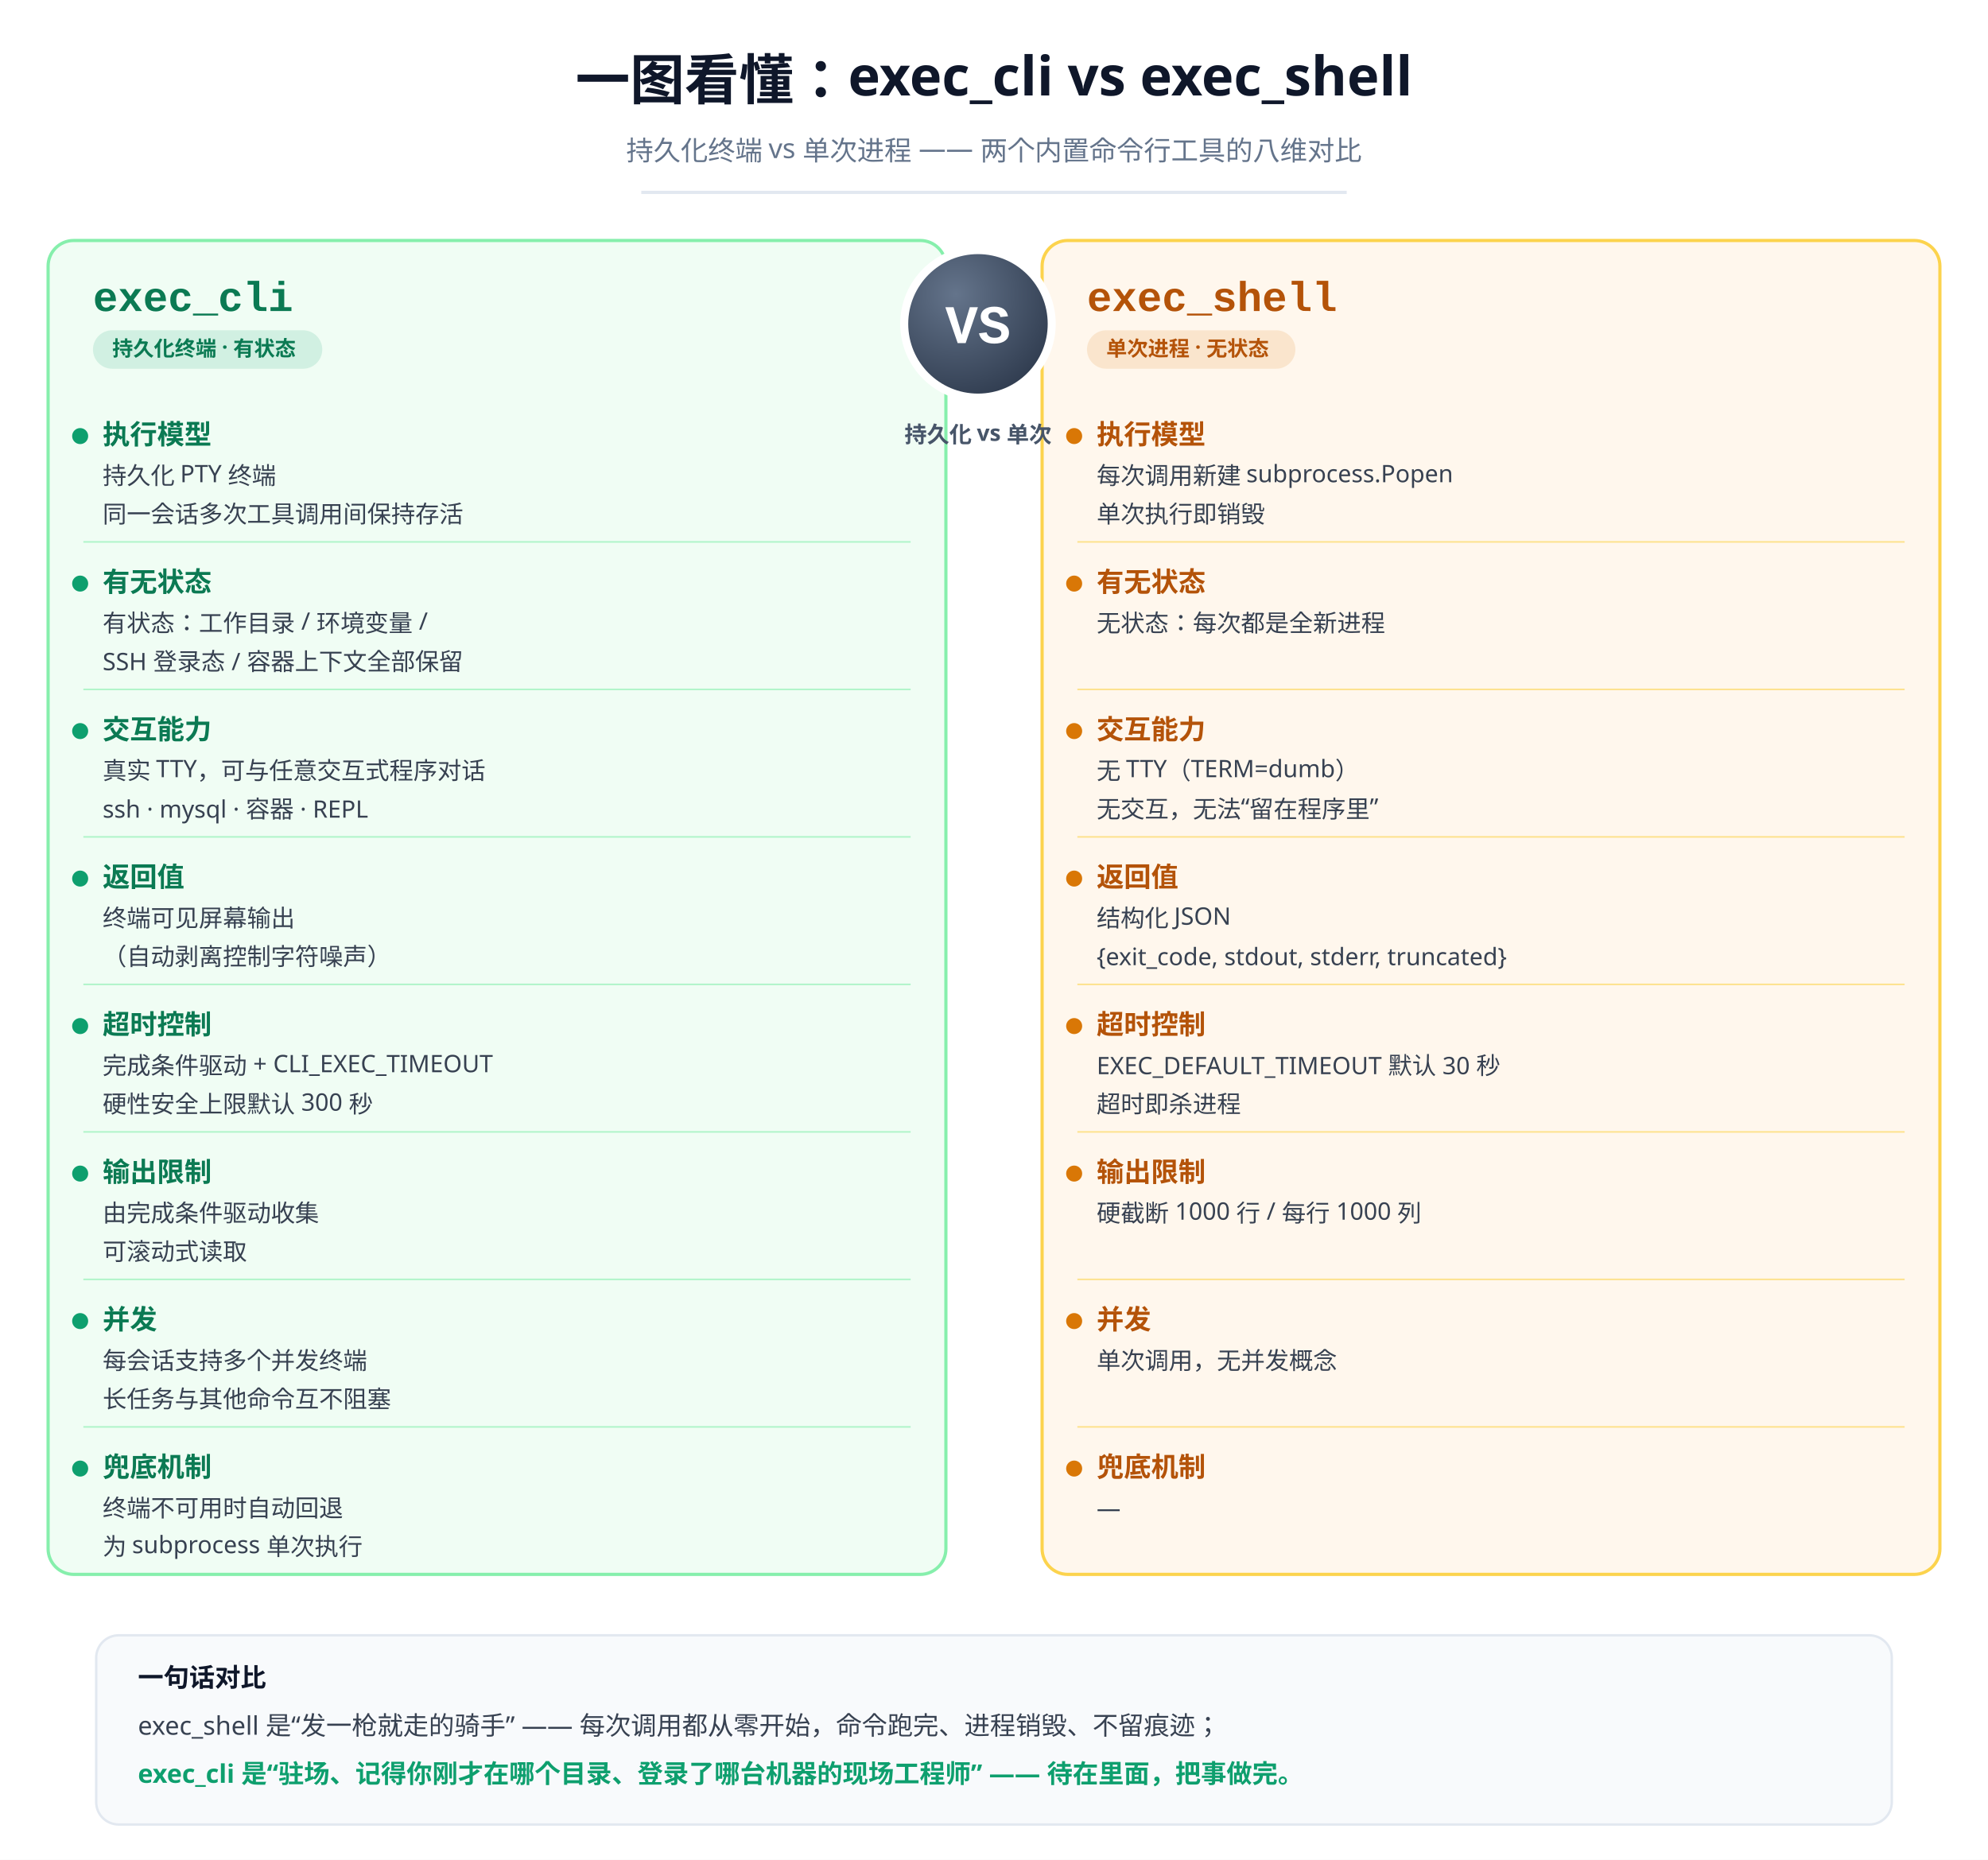
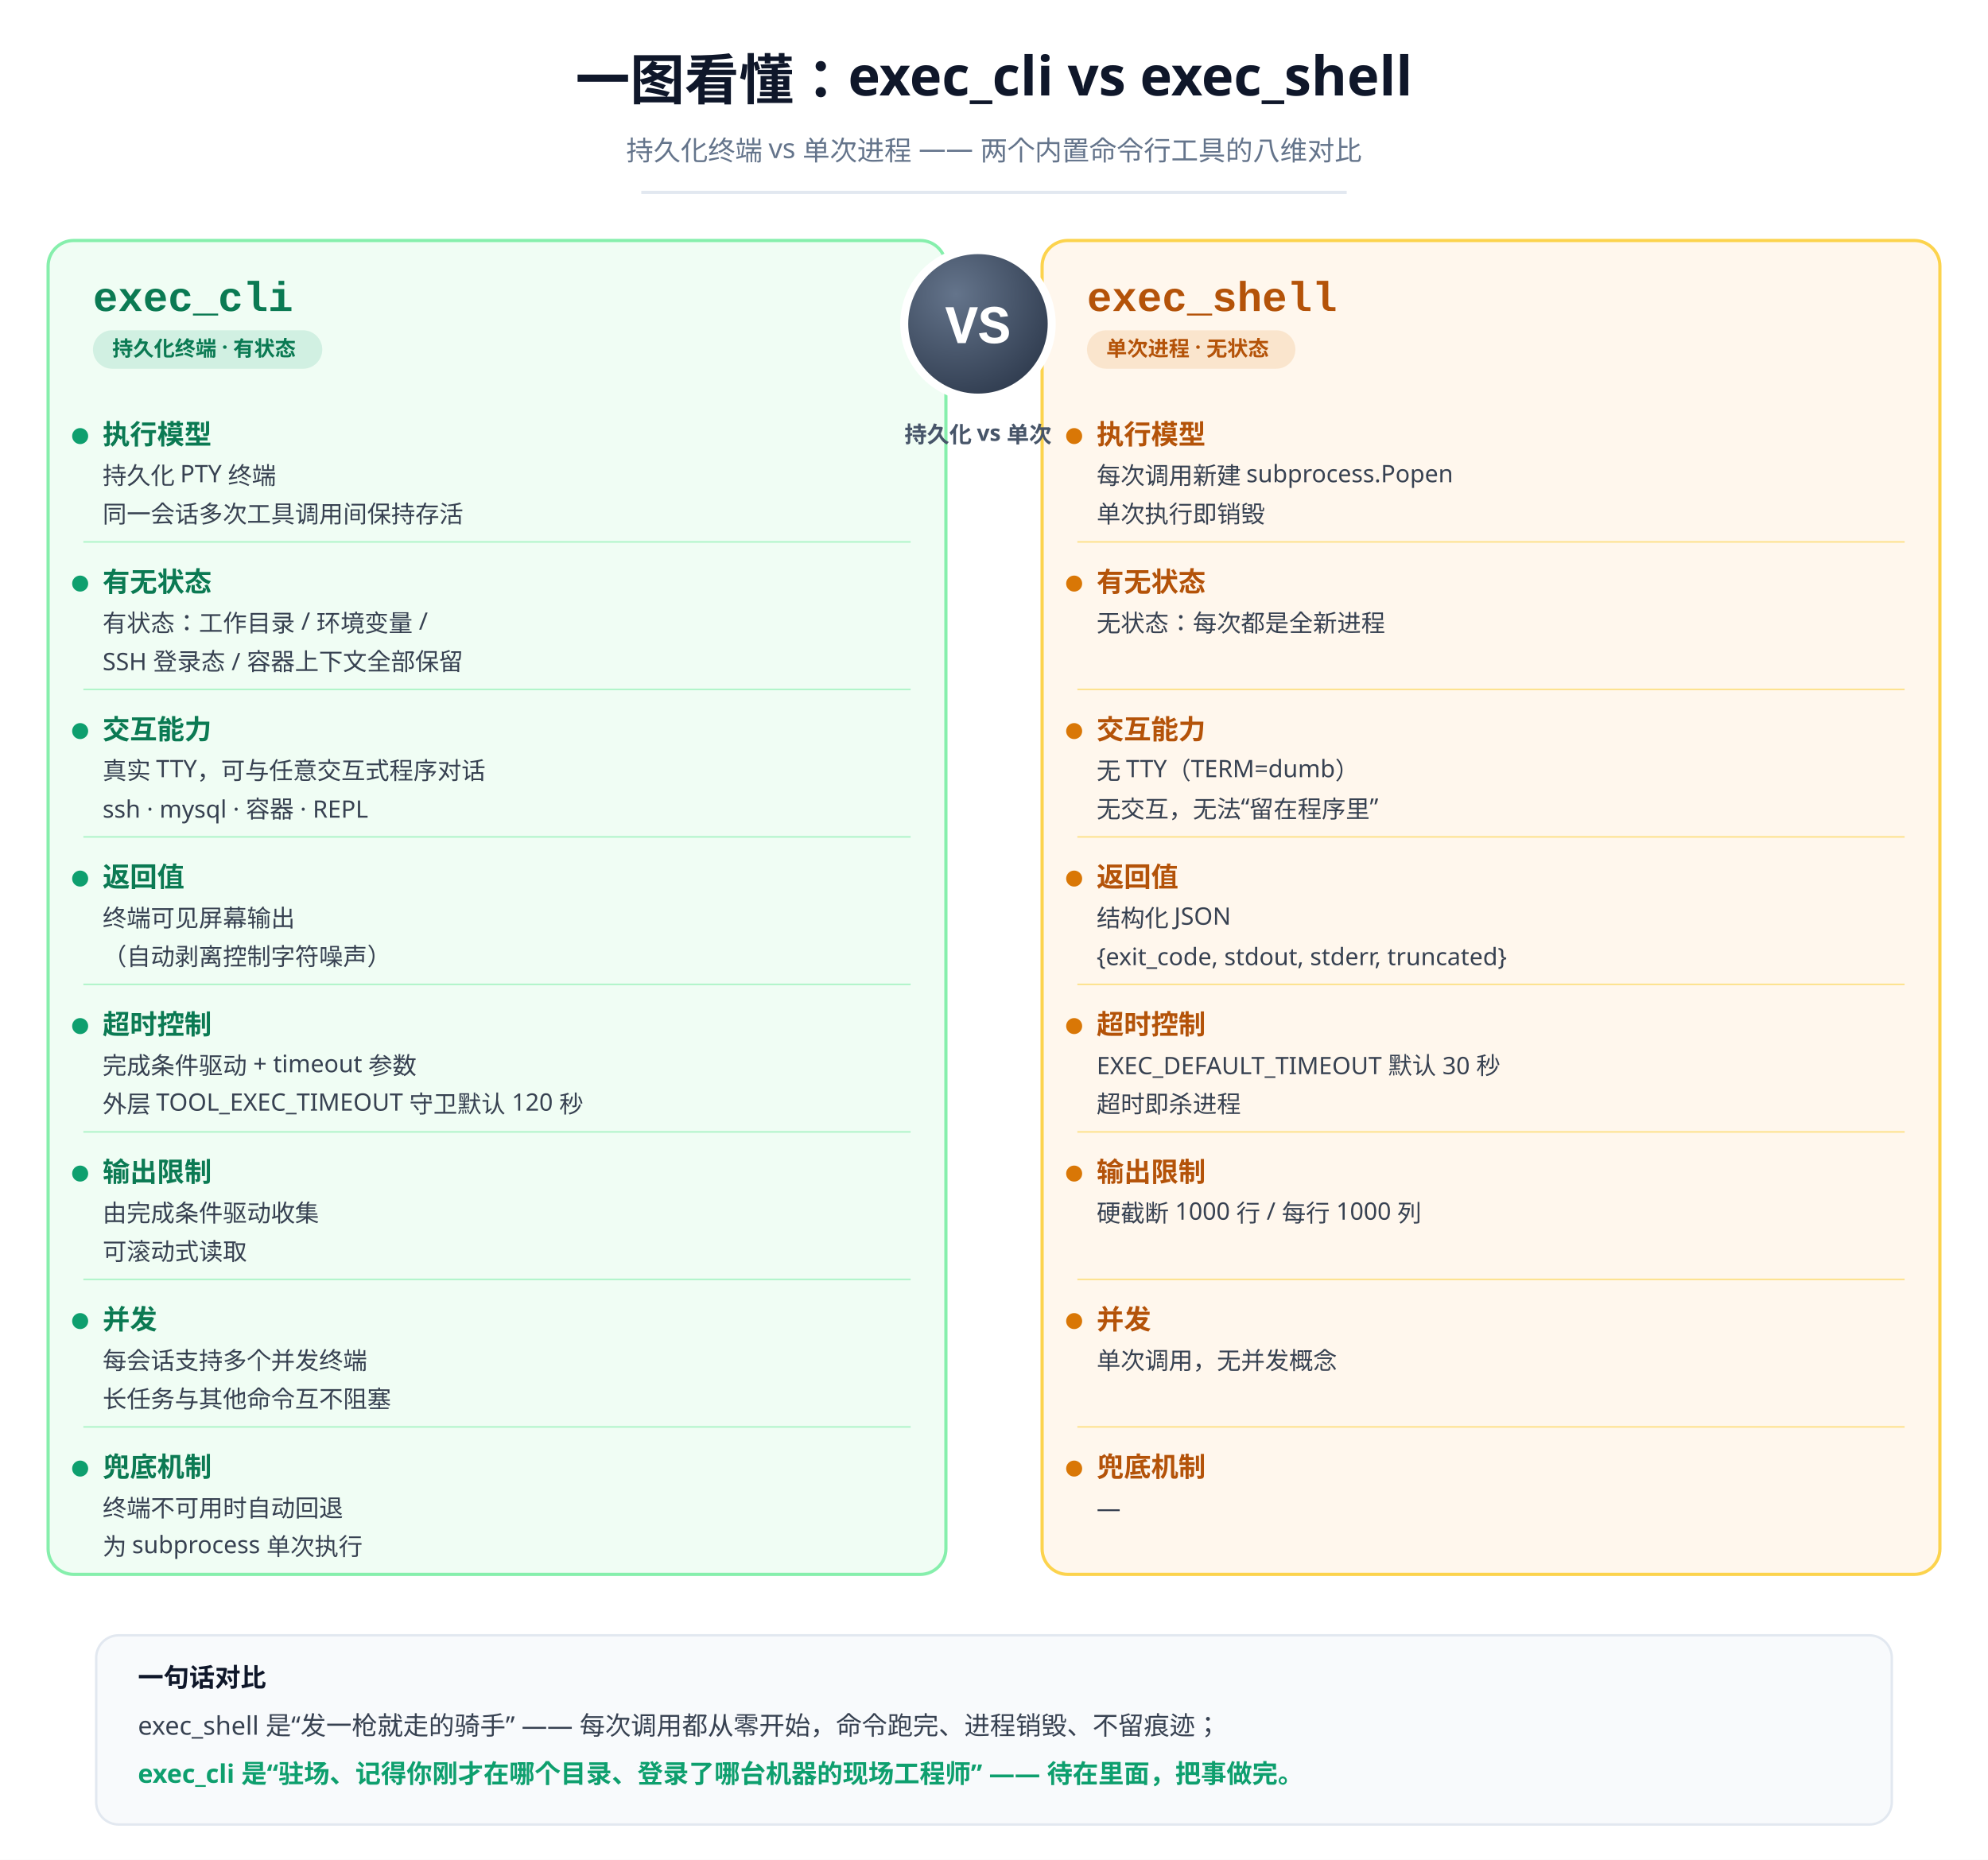
<svg xmlns="http://www.w3.org/2000/svg" width="1240" height="1160" viewBox="0 0 1240 1160" role="img" aria-labelledby="title desc">
  <defs>
    <linearGradient id="grad_cli" x1="0" y1="0" x2="1" y2="1">
      <stop offset="0" stop-color="#34d399" />
      <stop offset="1" stop-color="#059669" />
    </linearGradient>
    <linearGradient id="grad_shell" x1="0" y1="0" x2="1" y2="1">
      <stop offset="0" stop-color="#fbbf24" />
      <stop offset="1" stop-color="#ea580c" />
    </linearGradient>
    <radialGradient id="grad_vs" cx="0.35" cy="0.3" r="1">
      <stop offset="0" stop-color="#64748b" />
      <stop offset="1" stop-color="#1e293b" />
    </radialGradient>
  </defs>
  <rect x="0" y="0" width="1240" height="1160" fill="#ffffff" />
  <text x="620.0" y="62" text-anchor="middle" font-family="'PingFang SC','Microsoft YaHei','Noto Sans SC','Source Han Sans SC',sans-serif" font-size="34" font-weight="800" fill="#0f172a">一图看懂：exec_cli vs exec_shell</text>
  <text x="620.0" y="100" text-anchor="middle" font-family="'PingFang SC','Microsoft YaHei','Noto Sans SC','Source Han Sans SC',sans-serif" font-size="17" fill="#64748b">持久化终端  vs  单次进程  ——  两个内置命令行工具的八维对比</text>
  <line x1="400.0" y1="120" x2="840.0" y2="120" stroke="#e2e8f0" stroke-width="2" />
  <rect x="30" y="150" width="560" height="832" rx="16" fill="#f0fdf4" stroke="#86efac" stroke-width="2" />
  <path d="M 30 166 a 16 16 0 0 1 16 -16 h 544 v 86 h -544 a 16 16 0 0 1 -16 16 z" fill="url(#grad_exec_cli)" opacity="0.12" />
  <text x="58" y="194" font-family="'JetBrains Mono','SFMono-Regular','Consolas','Courier New',monospace" font-size="26" font-weight="700" fill="#0b7a53">exec_cli</text>
  <rect x="58" y="206" width="143" height="24" rx="12" fill="#0e9f6e" opacity="0.14" />
  <text x="70" y="222" font-family="'PingFang SC','Microsoft YaHei','Noto Sans SC','Source Han Sans SC',sans-serif" font-size="13" font-weight="600" fill="#0b7a53">持久化终端 · 有状态</text>
  <circle cx="50" cy="272" r="5" fill="#0e9f6e" />
  <text x="64" y="277" font-family="'PingFang SC','Microsoft YaHei','Noto Sans SC','Source Han Sans SC',sans-serif" font-size="17" font-weight="700" fill="#0b7a53">执行模型</text>
  <text x="64" y="302" font-family="'PingFang SC','Microsoft YaHei','Noto Sans SC','Source Han Sans SC',sans-serif" font-size="15" fill="#374151">持久化 PTY 终端</text>
  <text x="64" y="326" font-family="'PingFang SC','Microsoft YaHei','Noto Sans SC','Source Han Sans SC',sans-serif" font-size="15" fill="#374151">同一会话多次工具调用间保持存活</text>
  <line x1="52" y1="338" x2="568" y2="338" stroke="#86efac" stroke-width="1" opacity="0.6" />
  <circle cx="50" cy="364" r="5" fill="#0e9f6e" />
  <text x="64" y="369" font-family="'PingFang SC','Microsoft YaHei','Noto Sans SC','Source Han Sans SC',sans-serif" font-size="17" font-weight="700" fill="#0b7a53">有无状态</text>
  <text x="64" y="394" font-family="'PingFang SC','Microsoft YaHei','Noto Sans SC','Source Han Sans SC',sans-serif" font-size="15" fill="#374151">有状态：工作目录 / 环境变量 /</text>
  <text x="64" y="418" font-family="'PingFang SC','Microsoft YaHei','Noto Sans SC','Source Han Sans SC',sans-serif" font-size="15" fill="#374151">SSH 登录态 / 容器上下文全部保留</text>
  <line x1="52" y1="430" x2="568" y2="430" stroke="#86efac" stroke-width="1" opacity="0.6" />
  <circle cx="50" cy="456" r="5" fill="#0e9f6e" />
  <text x="64" y="461" font-family="'PingFang SC','Microsoft YaHei','Noto Sans SC','Source Han Sans SC',sans-serif" font-size="17" font-weight="700" fill="#0b7a53">交互能力</text>
  <text x="64" y="486" font-family="'PingFang SC','Microsoft YaHei','Noto Sans SC','Source Han Sans SC',sans-serif" font-size="15" fill="#374151">真实 TTY，可与任意交互式程序对话</text>
  <text x="64" y="510" font-family="'PingFang SC','Microsoft YaHei','Noto Sans SC','Source Han Sans SC',sans-serif" font-size="15" fill="#374151">ssh · mysql · 容器 · REPL</text>
  <line x1="52" y1="522" x2="568" y2="522" stroke="#86efac" stroke-width="1" opacity="0.6" />
  <circle cx="50" cy="548" r="5" fill="#0e9f6e" />
  <text x="64" y="553" font-family="'PingFang SC','Microsoft YaHei','Noto Sans SC','Source Han Sans SC',sans-serif" font-size="17" font-weight="700" fill="#0b7a53">返回值</text>
  <text x="64" y="578" font-family="'PingFang SC','Microsoft YaHei','Noto Sans SC','Source Han Sans SC',sans-serif" font-size="15" fill="#374151">终端可见屏幕输出</text>
  <text x="64" y="602" font-family="'PingFang SC','Microsoft YaHei','Noto Sans SC','Source Han Sans SC',sans-serif" font-size="15" fill="#374151">（自动剥离控制字符噪声）</text>
  <line x1="52" y1="614" x2="568" y2="614" stroke="#86efac" stroke-width="1" opacity="0.6" />
  <circle cx="50" cy="640" r="5" fill="#0e9f6e" />
  <text x="64" y="645" font-family="'PingFang SC','Microsoft YaHei','Noto Sans SC','Source Han Sans SC',sans-serif" font-size="17" font-weight="700" fill="#0b7a53">超时控制</text>
-   <text x="64" y="670" font-family="'PingFang SC','Microsoft YaHei','Noto Sans SC','Source Han Sans SC',sans-serif" font-size="15" fill="#374151">完成条件驱动 + CLI_EXEC_TIMEOUT</text>
-   <text x="64" y="694" font-family="'PingFang SC','Microsoft YaHei','Noto Sans SC','Source Han Sans SC',sans-serif" font-size="15" fill="#374151">硬性安全上限默认 300 秒</text>
+   <text x="64" y="670" font-family="'PingFang SC','Microsoft YaHei','Noto Sans SC','Source Han Sans SC',sans-serif" font-size="15" fill="#374151">完成条件驱动 + timeout 参数</text>
+   <text x="64" y="694" font-family="'PingFang SC','Microsoft YaHei','Noto Sans SC','Source Han Sans SC',sans-serif" font-size="15" fill="#374151">外层 TOOL_EXEC_TIMEOUT 守卫默认 120 秒</text>
  <line x1="52" y1="706" x2="568" y2="706" stroke="#86efac" stroke-width="1" opacity="0.6" />
  <circle cx="50" cy="732" r="5" fill="#0e9f6e" />
  <text x="64" y="737" font-family="'PingFang SC','Microsoft YaHei','Noto Sans SC','Source Han Sans SC',sans-serif" font-size="17" font-weight="700" fill="#0b7a53">输出限制</text>
  <text x="64" y="762" font-family="'PingFang SC','Microsoft YaHei','Noto Sans SC','Source Han Sans SC',sans-serif" font-size="15" fill="#374151">由完成条件驱动收集</text>
  <text x="64" y="786" font-family="'PingFang SC','Microsoft YaHei','Noto Sans SC','Source Han Sans SC',sans-serif" font-size="15" fill="#374151">可滚动式读取</text>
  <line x1="52" y1="798" x2="568" y2="798" stroke="#86efac" stroke-width="1" opacity="0.6" />
  <circle cx="50" cy="824" r="5" fill="#0e9f6e" />
  <text x="64" y="829" font-family="'PingFang SC','Microsoft YaHei','Noto Sans SC','Source Han Sans SC',sans-serif" font-size="17" font-weight="700" fill="#0b7a53">并发</text>
  <text x="64" y="854" font-family="'PingFang SC','Microsoft YaHei','Noto Sans SC','Source Han Sans SC',sans-serif" font-size="15" fill="#374151">每会话支持多个并发终端</text>
  <text x="64" y="878" font-family="'PingFang SC','Microsoft YaHei','Noto Sans SC','Source Han Sans SC',sans-serif" font-size="15" fill="#374151">长任务与其他命令互不阻塞</text>
  <line x1="52" y1="890" x2="568" y2="890" stroke="#86efac" stroke-width="1" opacity="0.6" />
  <circle cx="50" cy="916" r="5" fill="#0e9f6e" />
  <text x="64" y="921" font-family="'PingFang SC','Microsoft YaHei','Noto Sans SC','Source Han Sans SC',sans-serif" font-size="17" font-weight="700" fill="#0b7a53">兜底机制</text>
  <text x="64" y="946" font-family="'PingFang SC','Microsoft YaHei','Noto Sans SC','Source Han Sans SC',sans-serif" font-size="15" fill="#374151">终端不可用时自动回退</text>
  <text x="64" y="970" font-family="'PingFang SC','Microsoft YaHei','Noto Sans SC','Source Han Sans SC',sans-serif" font-size="15" fill="#374151">为 subprocess 单次执行</text>
  <rect x="650" y="150" width="560" height="832" rx="16" fill="#fff7ed" stroke="#fcd34d" stroke-width="2" />
  <path d="M 650 166 a 16 16 0 0 1 16 -16 h 544 v 86 h -544 a 16 16 0 0 1 -16 16 z" fill="url(#grad_exec_shell)" opacity="0.12" />
  <text x="678" y="194" font-family="'JetBrains Mono','SFMono-Regular','Consolas','Courier New',monospace" font-size="26" font-weight="700" fill="#b45309">exec_shell</text>
  <rect x="678" y="206" width="130" height="24" rx="12" fill="#d97706" opacity="0.14" />
  <text x="690" y="222" font-family="'PingFang SC','Microsoft YaHei','Noto Sans SC','Source Han Sans SC',sans-serif" font-size="13" font-weight="600" fill="#b45309">单次进程 · 无状态</text>
  <circle cx="670" cy="272" r="5" fill="#d97706" />
  <text x="684" y="277" font-family="'PingFang SC','Microsoft YaHei','Noto Sans SC','Source Han Sans SC',sans-serif" font-size="17" font-weight="700" fill="#b45309">执行模型</text>
  <text x="684" y="302" font-family="'PingFang SC','Microsoft YaHei','Noto Sans SC','Source Han Sans SC',sans-serif" font-size="15" fill="#374151">每次调用新建 subprocess.Popen</text>
  <text x="684" y="326" font-family="'PingFang SC','Microsoft YaHei','Noto Sans SC','Source Han Sans SC',sans-serif" font-size="15" fill="#374151">单次执行即销毁</text>
  <line x1="672" y1="338" x2="1188" y2="338" stroke="#fcd34d" stroke-width="1" opacity="0.6" />
  <circle cx="670" cy="364" r="5" fill="#d97706" />
  <text x="684" y="369" font-family="'PingFang SC','Microsoft YaHei','Noto Sans SC','Source Han Sans SC',sans-serif" font-size="17" font-weight="700" fill="#b45309">有无状态</text>
  <text x="684" y="394" font-family="'PingFang SC','Microsoft YaHei','Noto Sans SC','Source Han Sans SC',sans-serif" font-size="15" fill="#374151">无状态：每次都是全新进程</text>
  <line x1="672" y1="430" x2="1188" y2="430" stroke="#fcd34d" stroke-width="1" opacity="0.6" />
  <circle cx="670" cy="456" r="5" fill="#d97706" />
  <text x="684" y="461" font-family="'PingFang SC','Microsoft YaHei','Noto Sans SC','Source Han Sans SC',sans-serif" font-size="17" font-weight="700" fill="#b45309">交互能力</text>
  <text x="684" y="486" font-family="'PingFang SC','Microsoft YaHei','Noto Sans SC','Source Han Sans SC',sans-serif" font-size="15" fill="#374151">无 TTY（TERM=dumb）</text>
  <text x="684" y="510" font-family="'PingFang SC','Microsoft YaHei','Noto Sans SC','Source Han Sans SC',sans-serif" font-size="15" fill="#374151">无交互，无法“留在程序里”</text>
  <line x1="672" y1="522" x2="1188" y2="522" stroke="#fcd34d" stroke-width="1" opacity="0.6" />
  <circle cx="670" cy="548" r="5" fill="#d97706" />
  <text x="684" y="553" font-family="'PingFang SC','Microsoft YaHei','Noto Sans SC','Source Han Sans SC',sans-serif" font-size="17" font-weight="700" fill="#b45309">返回值</text>
  <text x="684" y="578" font-family="'PingFang SC','Microsoft YaHei','Noto Sans SC','Source Han Sans SC',sans-serif" font-size="15" fill="#374151">结构化 JSON</text>
  <text x="684" y="602" font-family="'PingFang SC','Microsoft YaHei','Noto Sans SC','Source Han Sans SC',sans-serif" font-size="15" fill="#374151">{exit_code, stdout, stderr, truncated}</text>
  <line x1="672" y1="614" x2="1188" y2="614" stroke="#fcd34d" stroke-width="1" opacity="0.6" />
  <circle cx="670" cy="640" r="5" fill="#d97706" />
  <text x="684" y="645" font-family="'PingFang SC','Microsoft YaHei','Noto Sans SC','Source Han Sans SC',sans-serif" font-size="17" font-weight="700" fill="#b45309">超时控制</text>
  <text x="684" y="670" font-family="'PingFang SC','Microsoft YaHei','Noto Sans SC','Source Han Sans SC',sans-serif" font-size="15" fill="#374151">EXEC_DEFAULT_TIMEOUT 默认 30 秒</text>
  <text x="684" y="694" font-family="'PingFang SC','Microsoft YaHei','Noto Sans SC','Source Han Sans SC',sans-serif" font-size="15" fill="#374151">超时即杀进程</text>
  <line x1="672" y1="706" x2="1188" y2="706" stroke="#fcd34d" stroke-width="1" opacity="0.6" />
  <circle cx="670" cy="732" r="5" fill="#d97706" />
  <text x="684" y="737" font-family="'PingFang SC','Microsoft YaHei','Noto Sans SC','Source Han Sans SC',sans-serif" font-size="17" font-weight="700" fill="#b45309">输出限制</text>
  <text x="684" y="762" font-family="'PingFang SC','Microsoft YaHei','Noto Sans SC','Source Han Sans SC',sans-serif" font-size="15" fill="#374151">硬截断 1000 行 / 每行 1000 列</text>
  <line x1="672" y1="798" x2="1188" y2="798" stroke="#fcd34d" stroke-width="1" opacity="0.6" />
  <circle cx="670" cy="824" r="5" fill="#d97706" />
  <text x="684" y="829" font-family="'PingFang SC','Microsoft YaHei','Noto Sans SC','Source Han Sans SC',sans-serif" font-size="17" font-weight="700" fill="#b45309">并发</text>
  <text x="684" y="854" font-family="'PingFang SC','Microsoft YaHei','Noto Sans SC','Source Han Sans SC',sans-serif" font-size="15" fill="#374151">单次调用，无并发概念</text>
  <line x1="672" y1="890" x2="1188" y2="890" stroke="#fcd34d" stroke-width="1" opacity="0.6" />
  <circle cx="670" cy="916" r="5" fill="#d97706" />
  <text x="684" y="921" font-family="'PingFang SC','Microsoft YaHei','Noto Sans SC','Source Han Sans SC',sans-serif" font-size="17" font-weight="700" fill="#b45309">兜底机制</text>
  <text x="684" y="946" font-family="'PingFang SC','Microsoft YaHei','Noto Sans SC','Source Han Sans SC',sans-serif" font-size="15" fill="#374151">—</text>
  <circle cx="610" cy="202" r="46" fill="url(#grad_vs)" stroke="#ffffff" stroke-width="5" />
  <text x="610" y="214" text-anchor="middle" font-family="'JetBrains Mono','SFMono-Regular','Consolas','Courier New',monospace" font-size="34" font-weight="800" fill="#ffffff">VS</text>
  <text x="610" y="276" text-anchor="middle" font-family="'PingFang SC','Microsoft YaHei','Noto Sans SC','Source Han Sans SC',sans-serif" font-size="14" font-weight="700" fill="#475569">持久化 vs 单次</text>
  <rect x="60" y="1020" width="1120" height="118" rx="14" fill="#f8fafc" stroke="#e2e8f0" stroke-width="1.5" />
  <text x="86" y="1052" font-family="'PingFang SC','Microsoft YaHei','Noto Sans SC','Source Han Sans SC',sans-serif" font-size="16" font-weight="700" fill="#0f172a">一句话对比</text>
  <text x="86" y="1082" font-family="'PingFang SC','Microsoft YaHei','Noto Sans SC','Source Han Sans SC',sans-serif" font-size="16" fill="#374151">exec_shell 是“发一枪就走的骑手” —— 每次调用都从零开始，命令跑完、进程销毁、不留痕迹；</text>
  <text x="86" y="1112" font-family="'PingFang SC','Microsoft YaHei','Noto Sans SC','Source Han Sans SC',sans-serif" font-size="16" fill="#0e9f6e" font-weight="700">exec_cli  是“驻场、记得你刚才在哪个目录、登录了哪台机器的现场工程师” —— 待在里面，把事做完。</text>
</svg>
